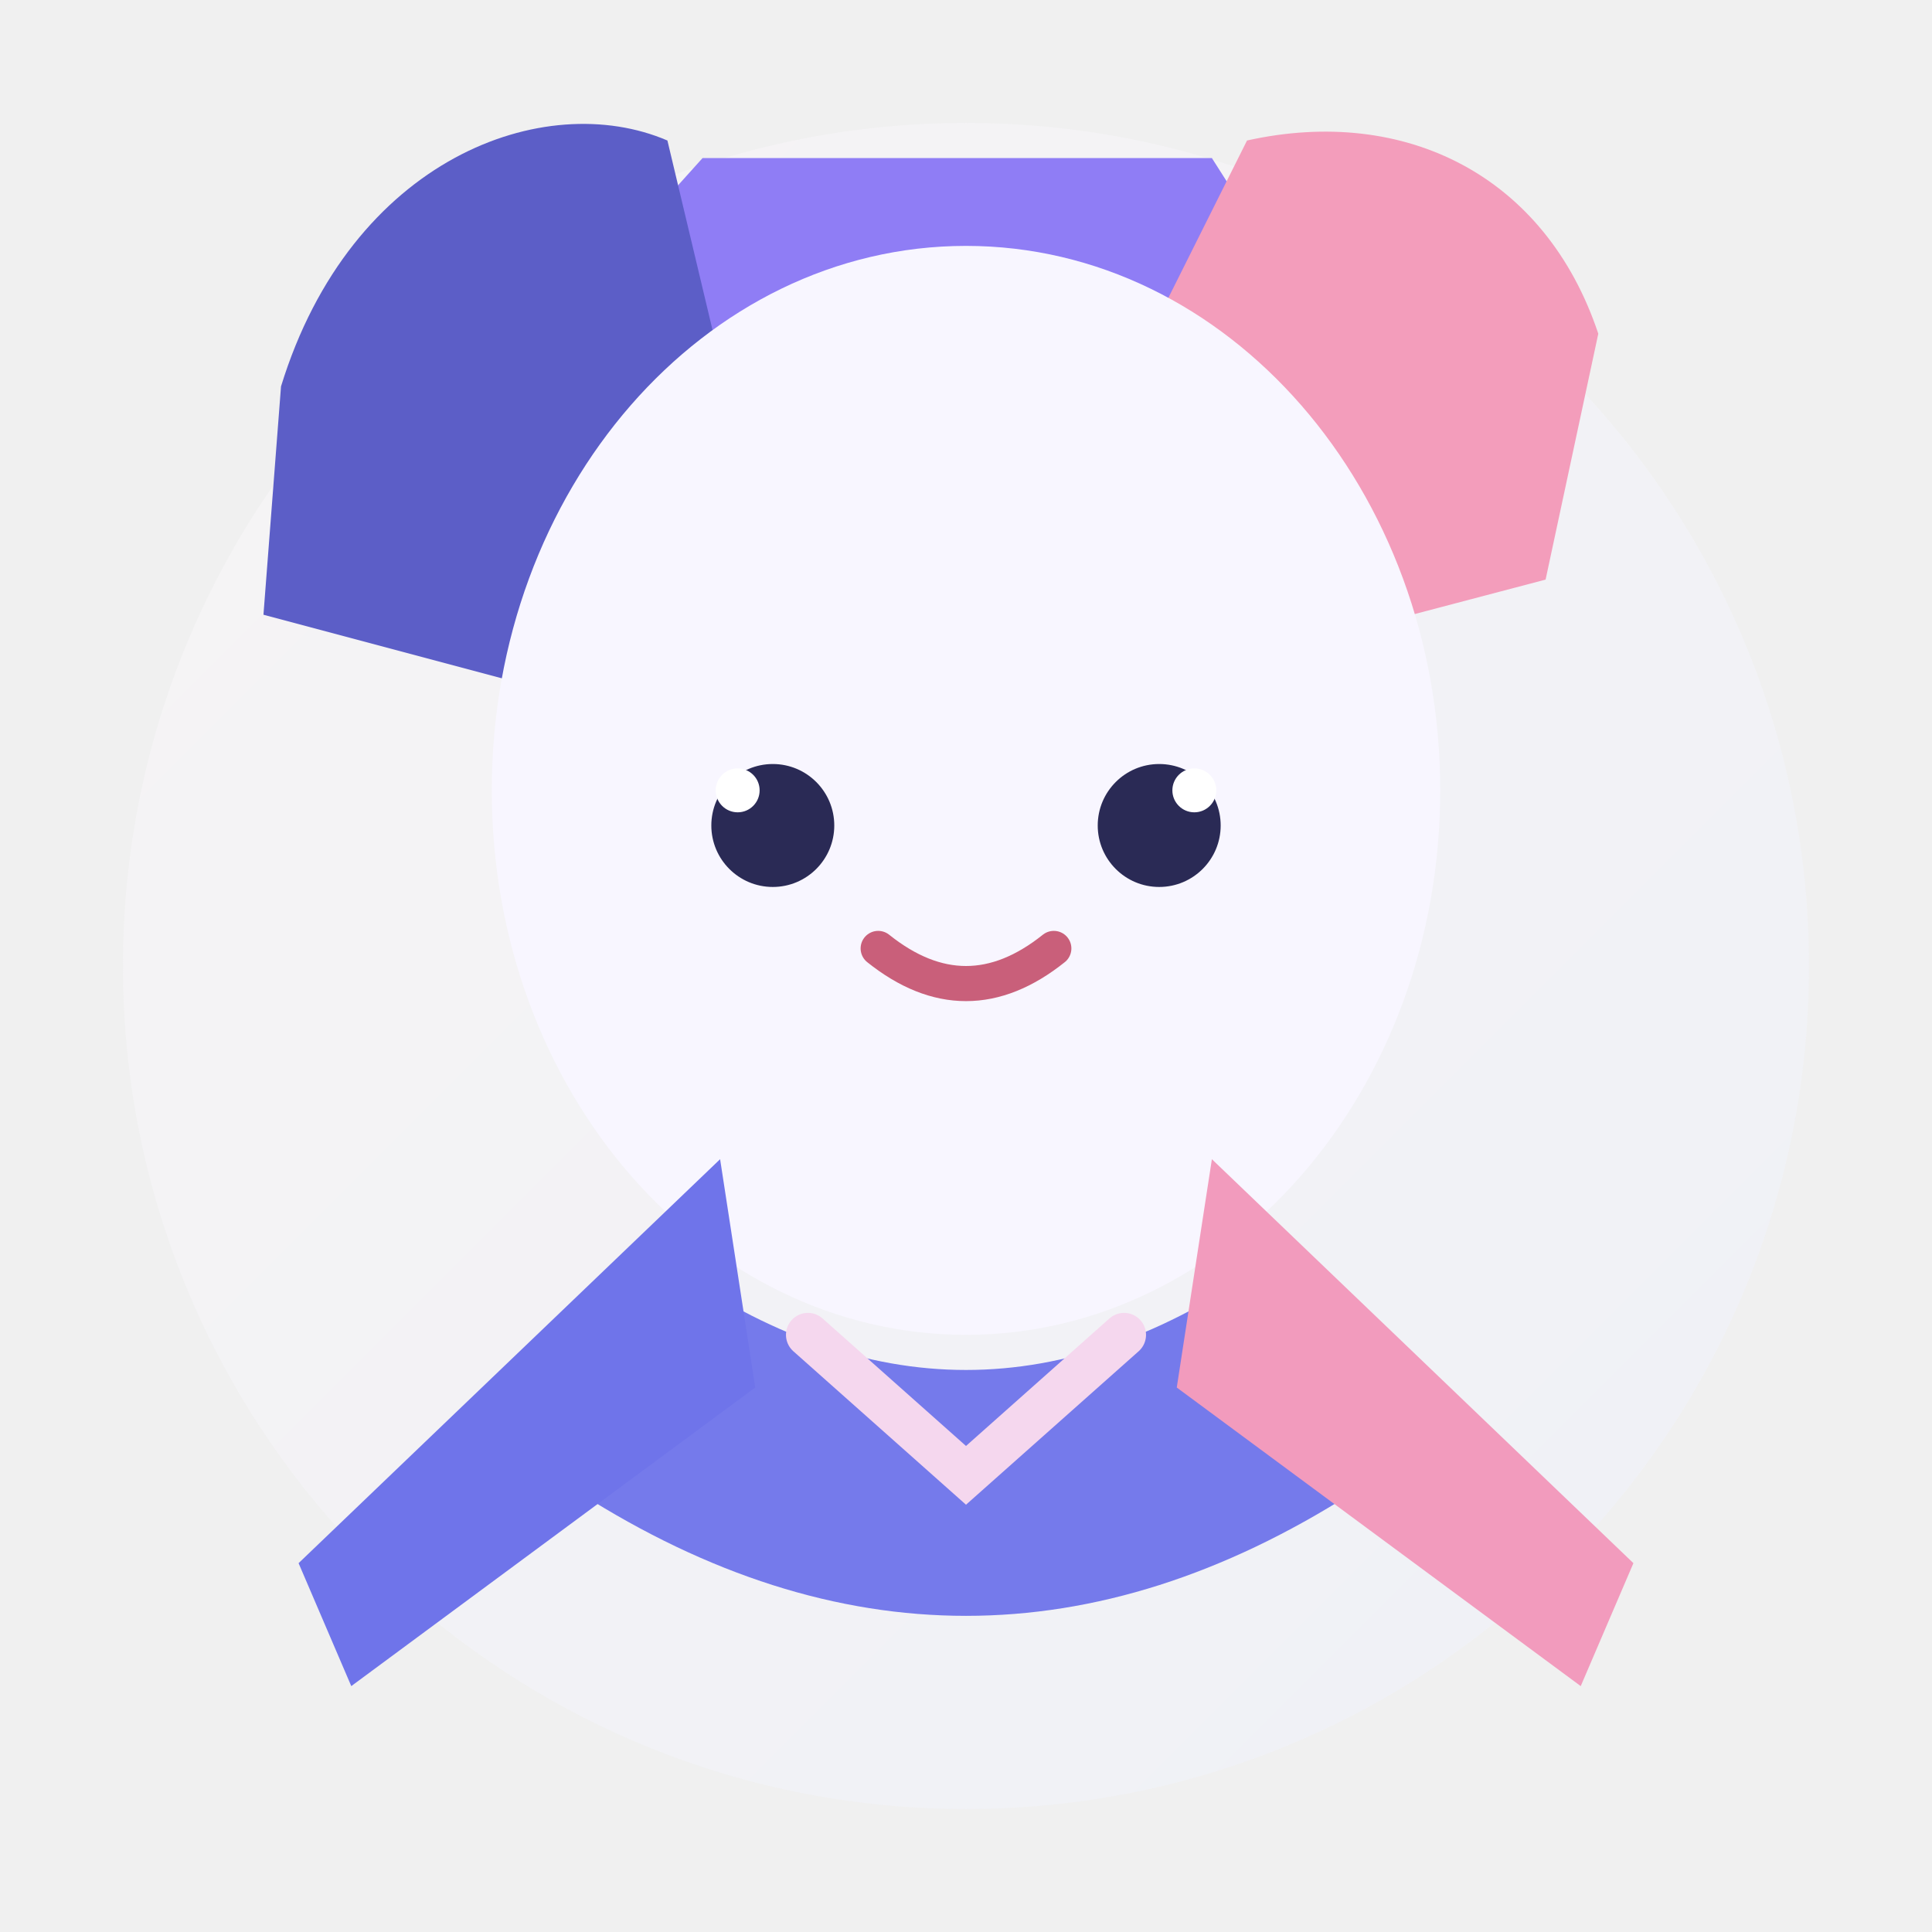
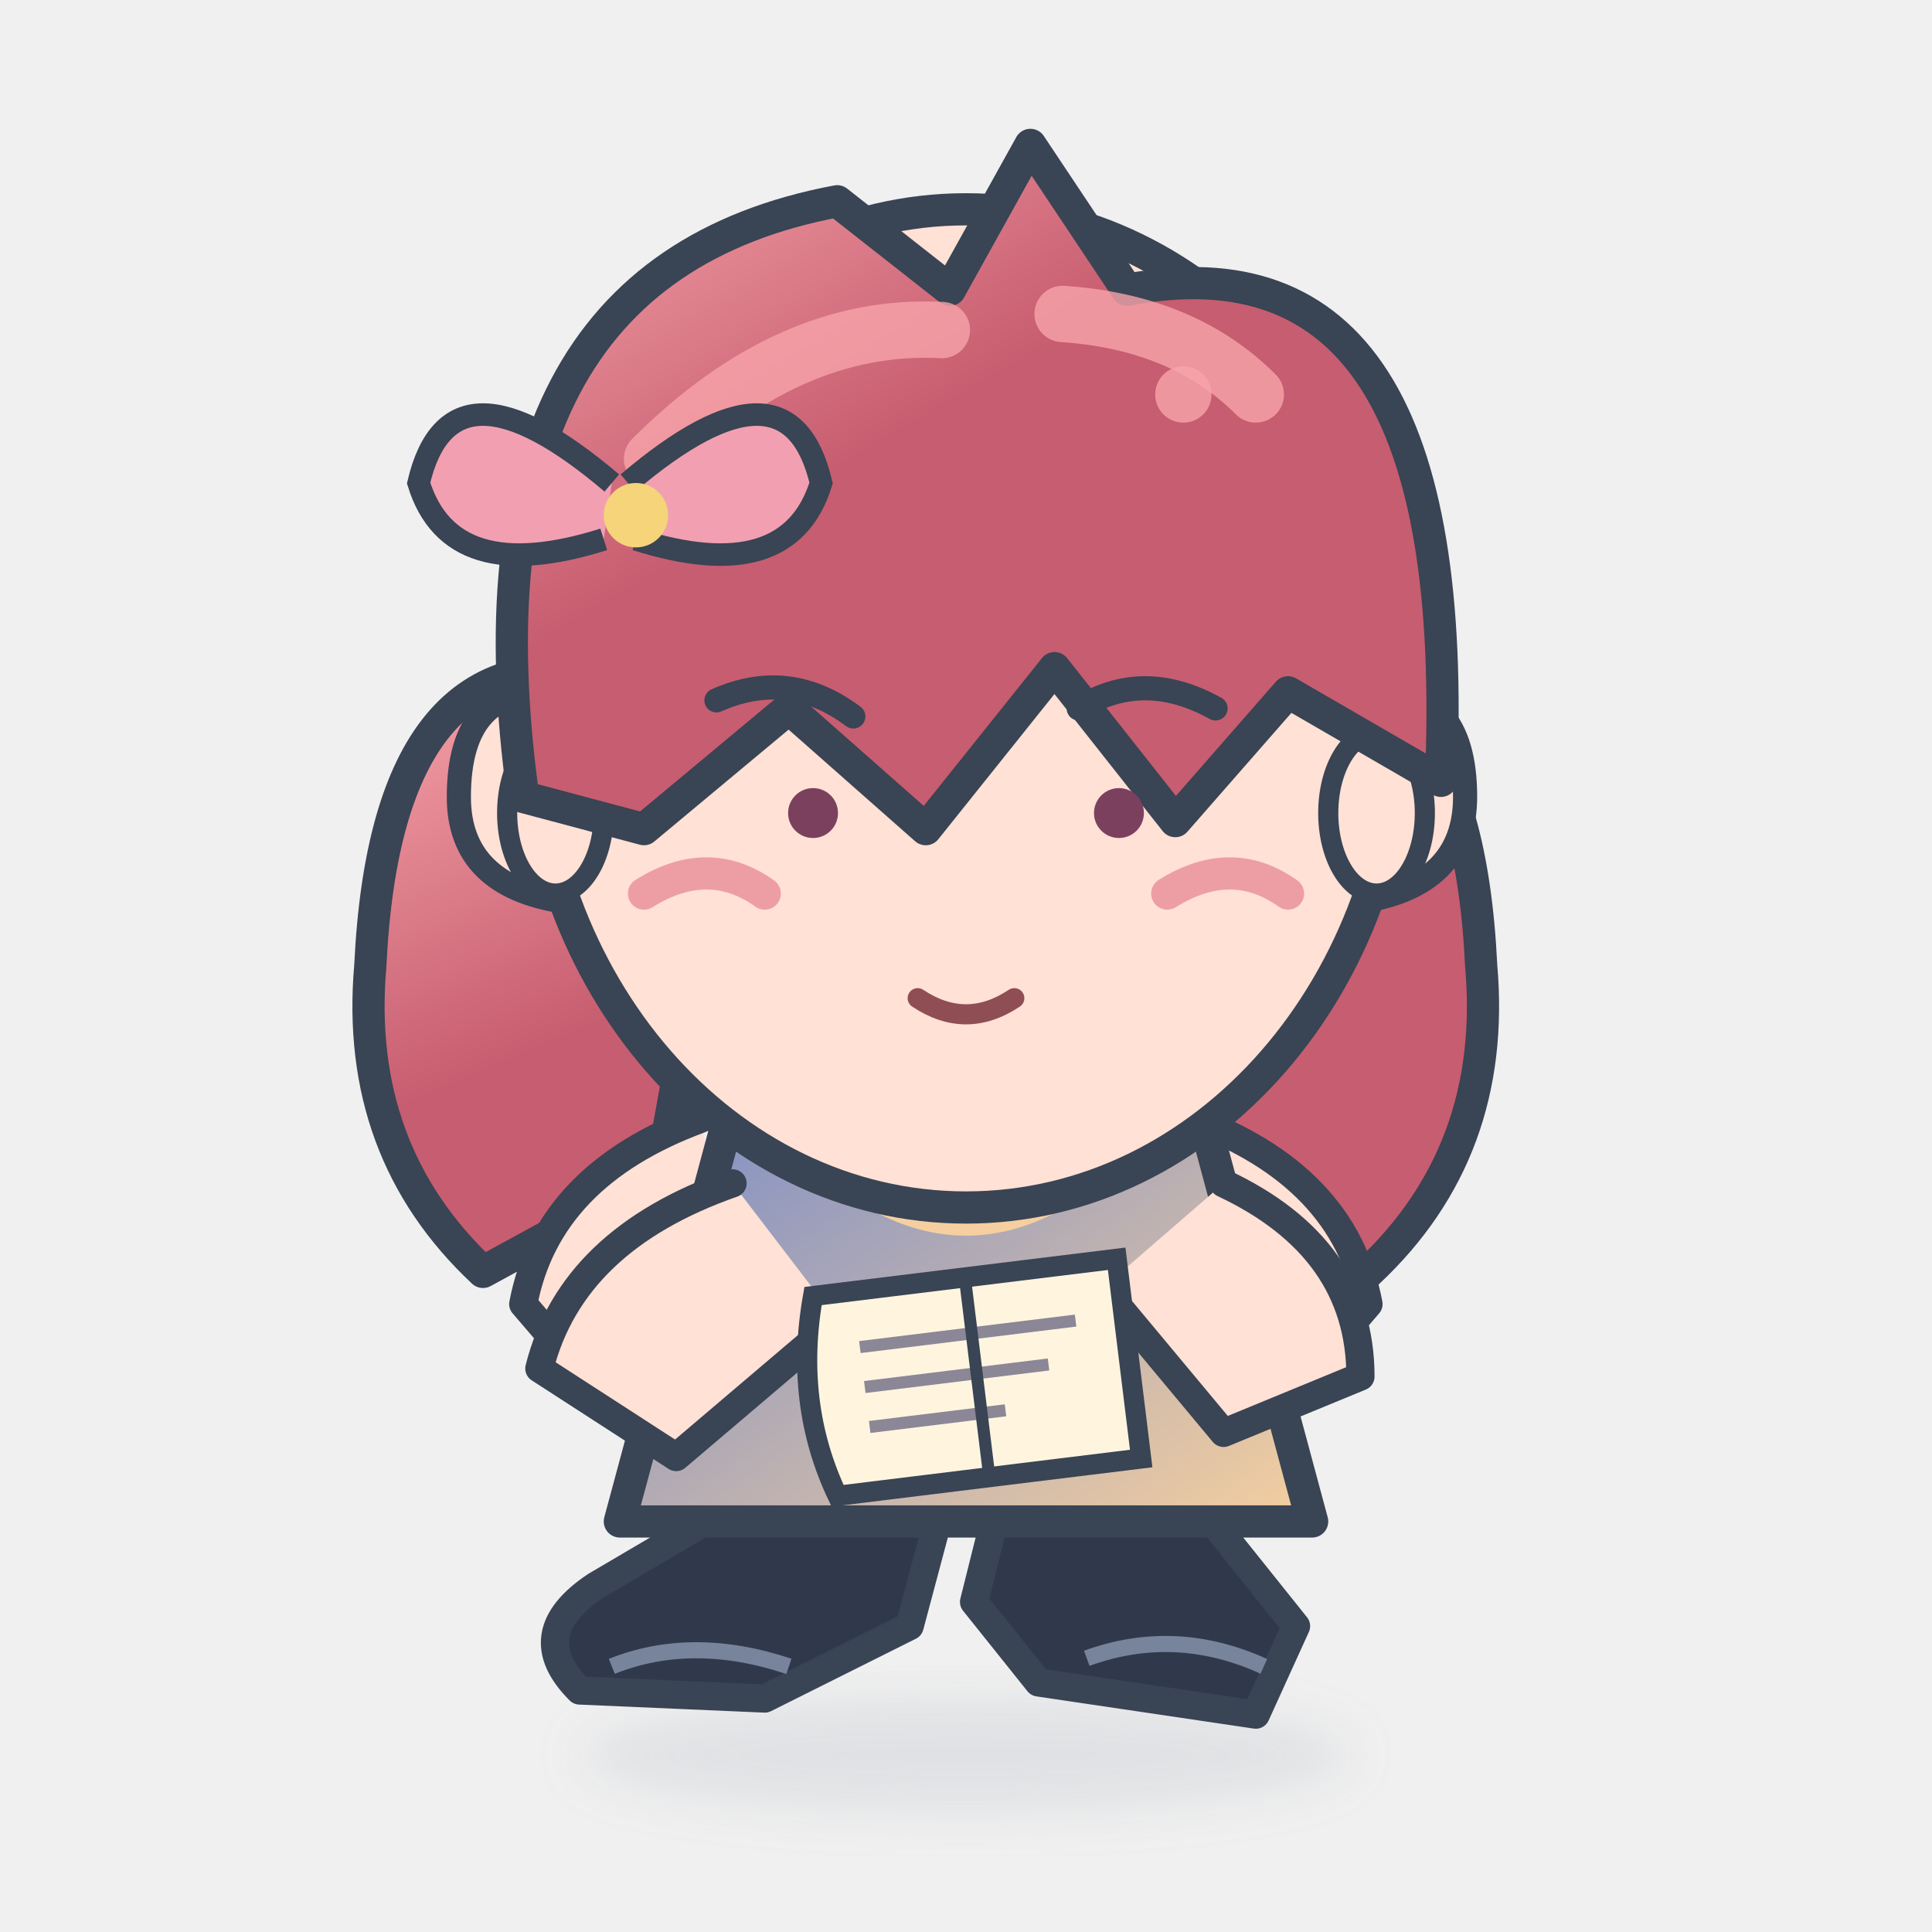
- <svg xmlns="http://www.w3.org/2000/svg" viewBox="0 0 220 220" role="img" aria-label="default character">
+ <svg xmlns="http://www.w3.org/2000/svg" class="character-svg" data-motion="read" viewBox="0 0 240 240" role="img" aria-label="Original RCFP chibi character">
  <defs>
-     <linearGradient id="g" x1="0" x2="1" y1="0" y2="1">
-       <stop offset="0" stop-color="#fffafc" />
-       <stop offset="1" stop-color="#eef2ff" />
+     <linearGradient id="hair-RCFP" x1="0" x2="0.8" y1="0" y2="1">
+       <stop stop-color="#f7a4aa" />
+       <stop offset=".46" stop-color="#c75d70" />
+       <stop offset="1" stop-color="#c75d70" />
    </linearGradient>
+     <linearGradient id="cloth-RCFP" x1="0" x2="1" y1="0" y2="1">
+       <stop stop-color="#7288c9" />
+       <stop offset="1" stop-color="#f5cf9f" />
+     </linearGradient>
+     <filter id="soft-shadow-RCFP" x="-30%" y="-30%" width="160%" height="170%">
+       <feGaussianBlur stdDeviation="3" />
+     </filter>
  </defs>
-   <circle cx="110" cy="110" r="96" fill="url(#g)" opacity="0.4" />
-   <g>
-     <path d="M80 18 L138 18 L152 40 L156 82 L82 82 L62 38 Z" fill="#8f7df5" />
-     <path d="M32 44 C40 18, 62 10, 76 16 L86 58 L60 78 L30 70 Z" fill="#5c5ec7" />
-     <path d="M142 16 C160 12, 176 20, 182 38 L176 66 L138 76 L124 52 Z" fill="#f39dbb" />
-     <ellipse cx="110" cy="90" rx="54" ry="62" fill="#f8f6ff" />
-     <circle cx="88" cy="94" r="7" fill="#2a2a55" />
-     <circle cx="132" cy="94" r="7" fill="#2a2a55" />
-     <circle cx="84" cy="90" r="2.5" fill="#fff" />
-     <circle cx="136" cy="90" r="2.5" fill="#fff" />
-     <path d="M100 108 Q110 116 120 108" fill="none" stroke="#c95f7a" stroke-width="4" stroke-linecap="round" />
-     <path d="M76 144 Q110 168 144 144 L154 170 Q110 198 66 170 Z" fill="#6f74ea" opacity="0.95" />
-     <path d="M92 152 L110 168 L128 152" fill="none" stroke="#f5d7ee" stroke-width="5" stroke-linecap="round" />
-     <path d="M82 132 L34 178 L40 192 L86 158 Z" fill="#6f74ea" />
-     <path d="M138 132 L186 178 L180 192 L134 158 Z" fill="#f29bbd" />
+   <ellipse cx="120" cy="218" rx="48" ry="7" fill="#758094" opacity=".13" filter="url(#soft-shadow-RCFP)" />
+   <g class="character-figure" transform="">
+     <g fill="url(#hair-RCFP)" stroke="#394454" stroke-width="4" stroke-linejoin="round">
+       <path d="M76 84Q48 78 46 120q-2 23 14 38l22-12 8-44m64-18q28-6 30 36 2 23-14 38l-22-12-8-44" />
+     </g>
+     <g fill="#30394c" stroke="#394454" stroke-width="3.5" stroke-linejoin="round">
+       <path d="M91 187h26l-4 15-18 9-23-1q-7-7 2-13zM124 187h25l12 15-5 11-27-4-8-10z" />
+       <path d="M76 207q10-4 22 0m37-1q11-4 22 1" fill="none" stroke="#77849c" stroke-width="2" />
+     </g>
+     <path d="M87 139q-19 7-22 23l12 14 15-13m56-24q19 7 22 23l-12 14-15-13" fill="#ffe1d5" stroke="#394454" stroke-width="3.5" stroke-linecap="round" stroke-linejoin="round" />
+     <path d="M91 137q29-17 58 0l14 52H77z" fill="url(#cloth-RCFP)" stroke="#394454" stroke-width="4" stroke-linejoin="round" />
+     <path d="M98 140q22 24 44 0m-31 20 9 10 9-10" fill="none" stroke="#f5cf9f" stroke-width="3" />
+     <path d="M105 179h30" stroke="#f5cf9f" stroke-width="3" />
+     <path d="M91 147q-20 7-24 23l17 11 20-17m48-17q17 8 17 24l-17 7-15-18" fill="#ffe1d5" stroke="#394454" stroke-width="3.5" stroke-linecap="round" stroke-linejoin="round" />
+     <g transform="translate(101 161) rotate(-7)">
+       <path d="M0 0h38v25H0q-4-12 0-25z" fill="#fff5df" stroke="#394454" stroke-width="2.5" />
+       <path d="M5 7h27M5 12h23M5 17h17" stroke="#8b8796" stroke-width="1.5" />
+       <path d="M19 0v25" stroke="#394454" stroke-width="1.5" />
+     </g>
+     <path d="M69 86q-12-1-12 13 0 11 13 13m100-26q12-1 12 13 0 11-13 13" fill="#ffe1d5" stroke="#394454" stroke-width="3" />
+     <ellipse cx="120" cy="88" rx="54" ry="62" fill="#ffe1d5" stroke="#394454" stroke-width="4" />
+     <ellipse cx="69" cy="101" rx="6" ry="10" fill="#ffe1d5" stroke="#394454" stroke-width="2.5" />
+     <ellipse cx="171" cy="101" rx="6" ry="10" fill="#ffe1d5" stroke="#394454" stroke-width="2.5" />
+     <path d="M65 99Q56 34 104 25l14 11 10-18 12 18q42-8 39 61l-19-11-14 16-15-19-16 20-17-15-18 15z" fill="url(#hair-RCFP)" stroke="#394454" stroke-width="4" stroke-linejoin="round" />
+     <path d="M89 87q9-4 17 2m28-1q8-5 17 0" fill="none" stroke="#394454" stroke-width="3" stroke-linecap="round" />
+     <g>
+       <circle cx="101" cy="101" r="3.1" fill="#7c405f" />
+       <circle cx="139" cy="101" r="3.1" fill="#7c405f" />
+     </g>
+     <path d="M114 124q6 4 12 0" fill="none" stroke="#8f4e54" stroke-width="2.5" stroke-linecap="round" />
+     <path d="M80 111q8-5 15 0m50 0q8-5 15 0" fill="none" stroke="#e98d99" stroke-width="4" stroke-linecap="round" opacity=".8" />
+     <path d="M81 57q17-17 36-16m15-2q15 1 24 10" fill="none" stroke="#f7a4aa" stroke-width="7" stroke-linecap="round" opacity=".8" />
+     <circle cx="147" cy="49" r="3.5" fill="#f7a4aa" opacity=".8" />
+     <path d="M76 60q-20-17-24 0 4 13 23 7m3-7q20-17 24 0-4 13-23 7" fill="#f2a0b1" stroke="#394454" stroke-width="2.8" />
+     <circle cx="79" cy="64" r="4" fill="#f5d47a" />
  </g>
</svg>
